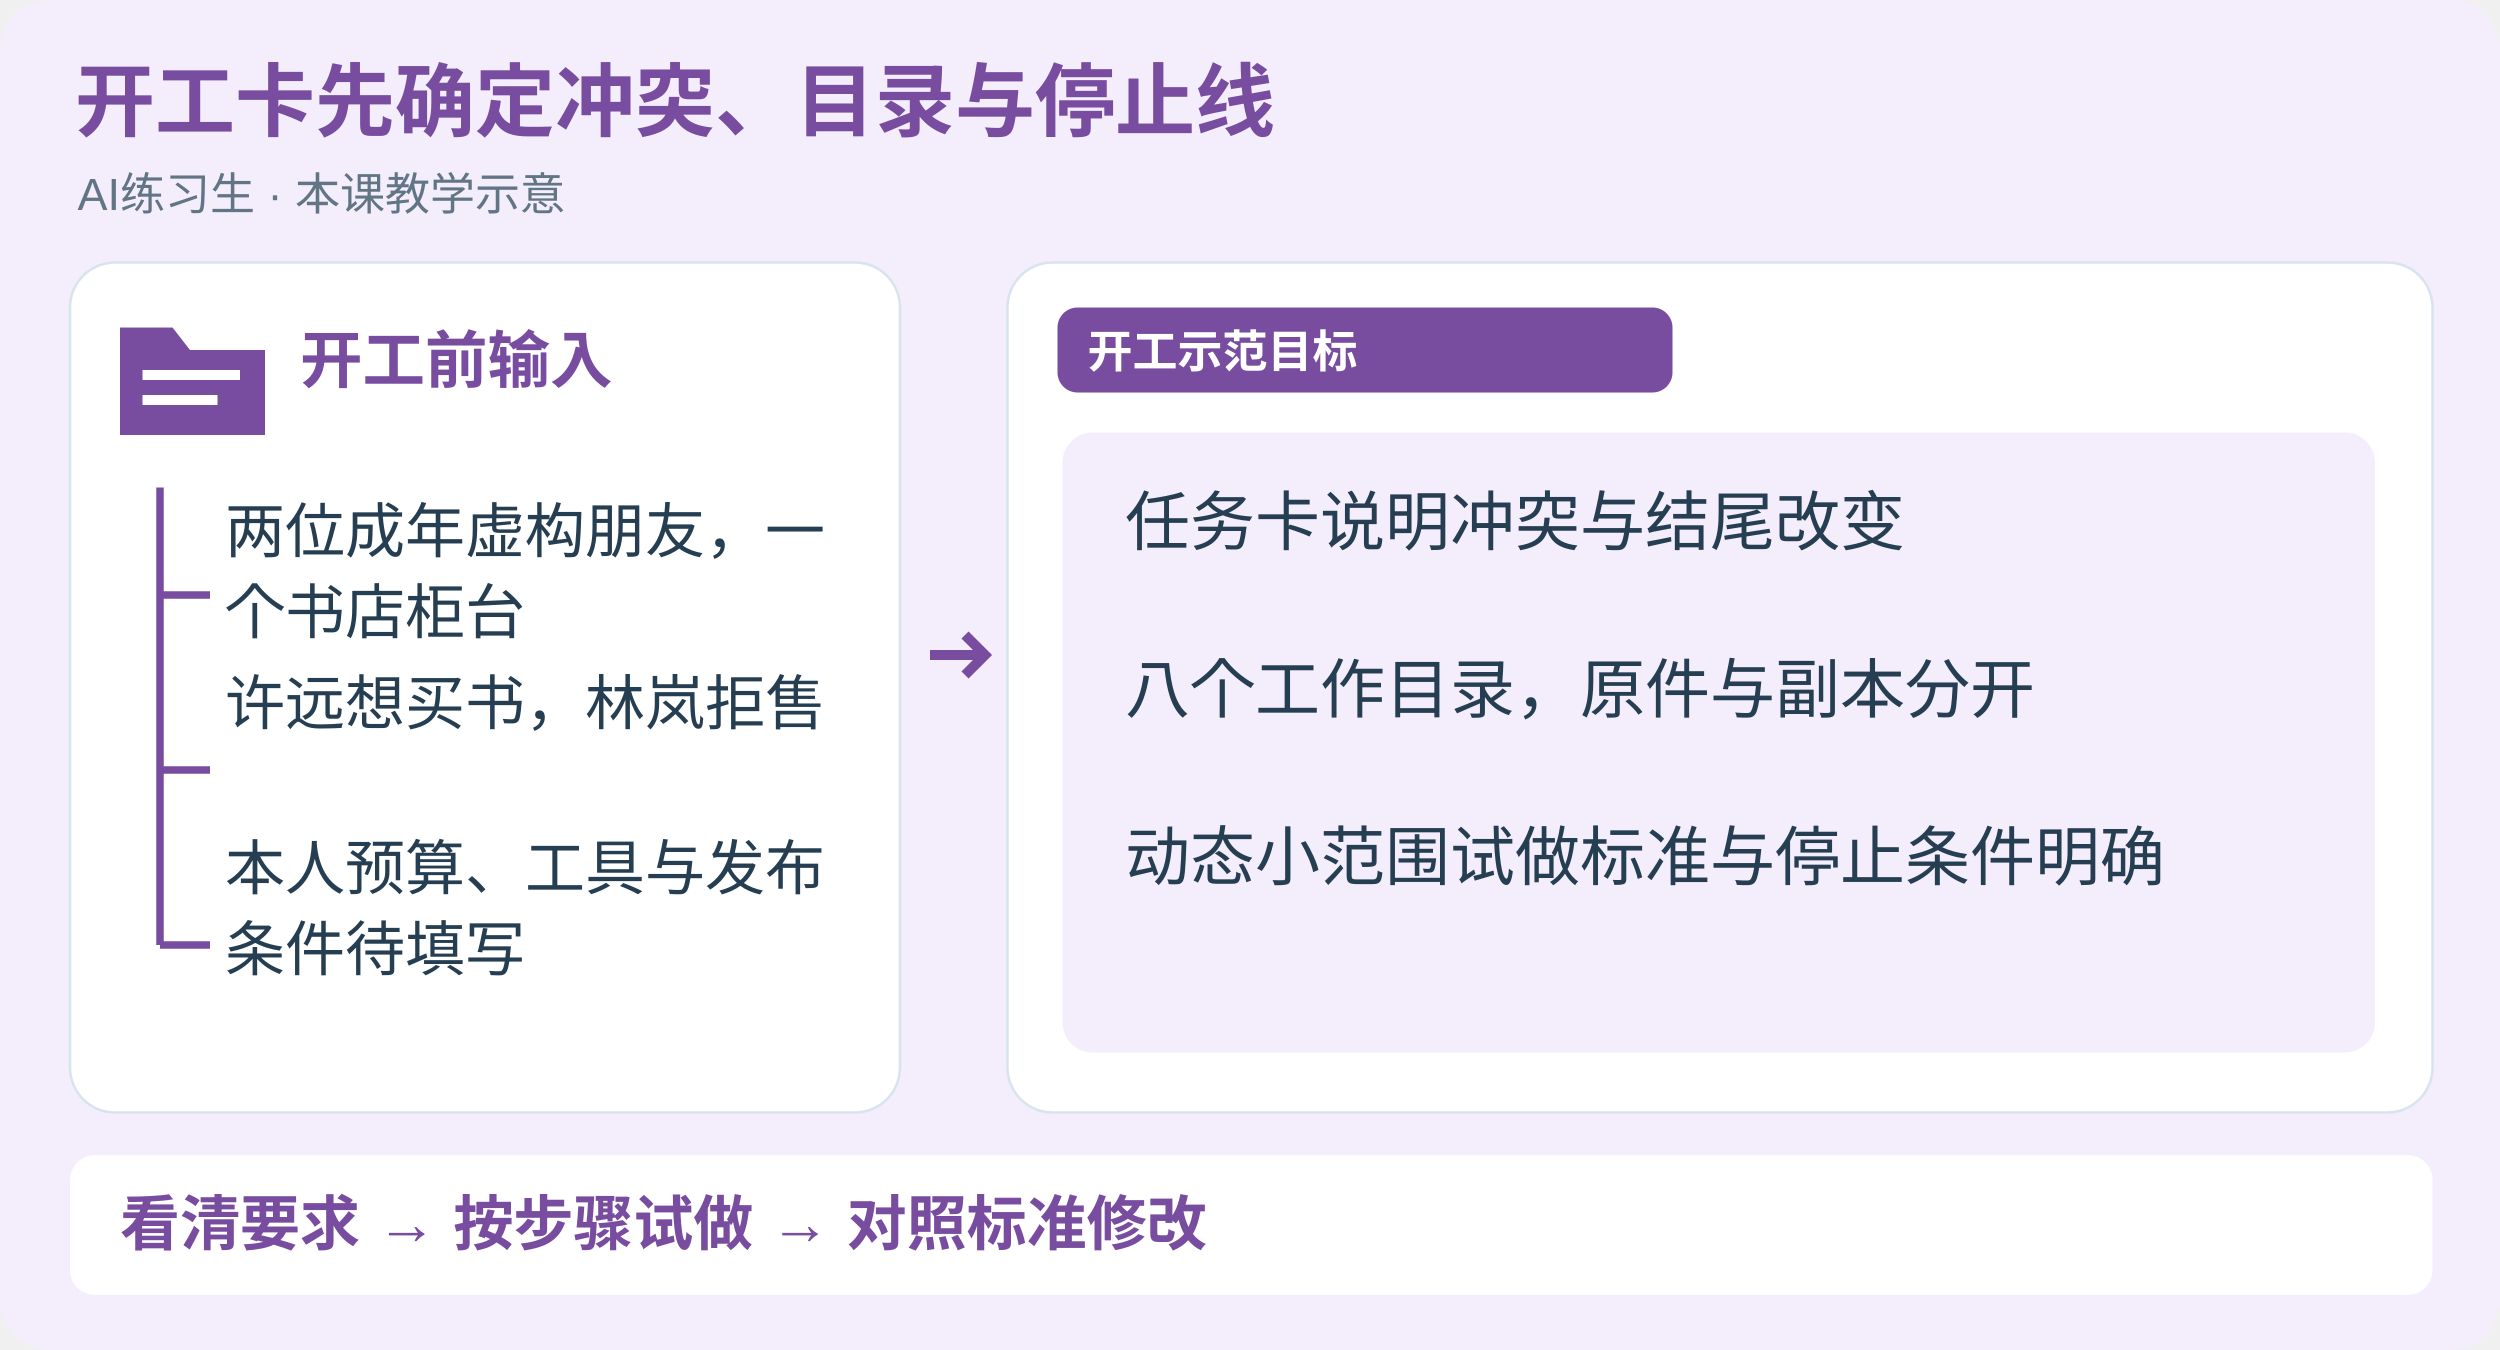
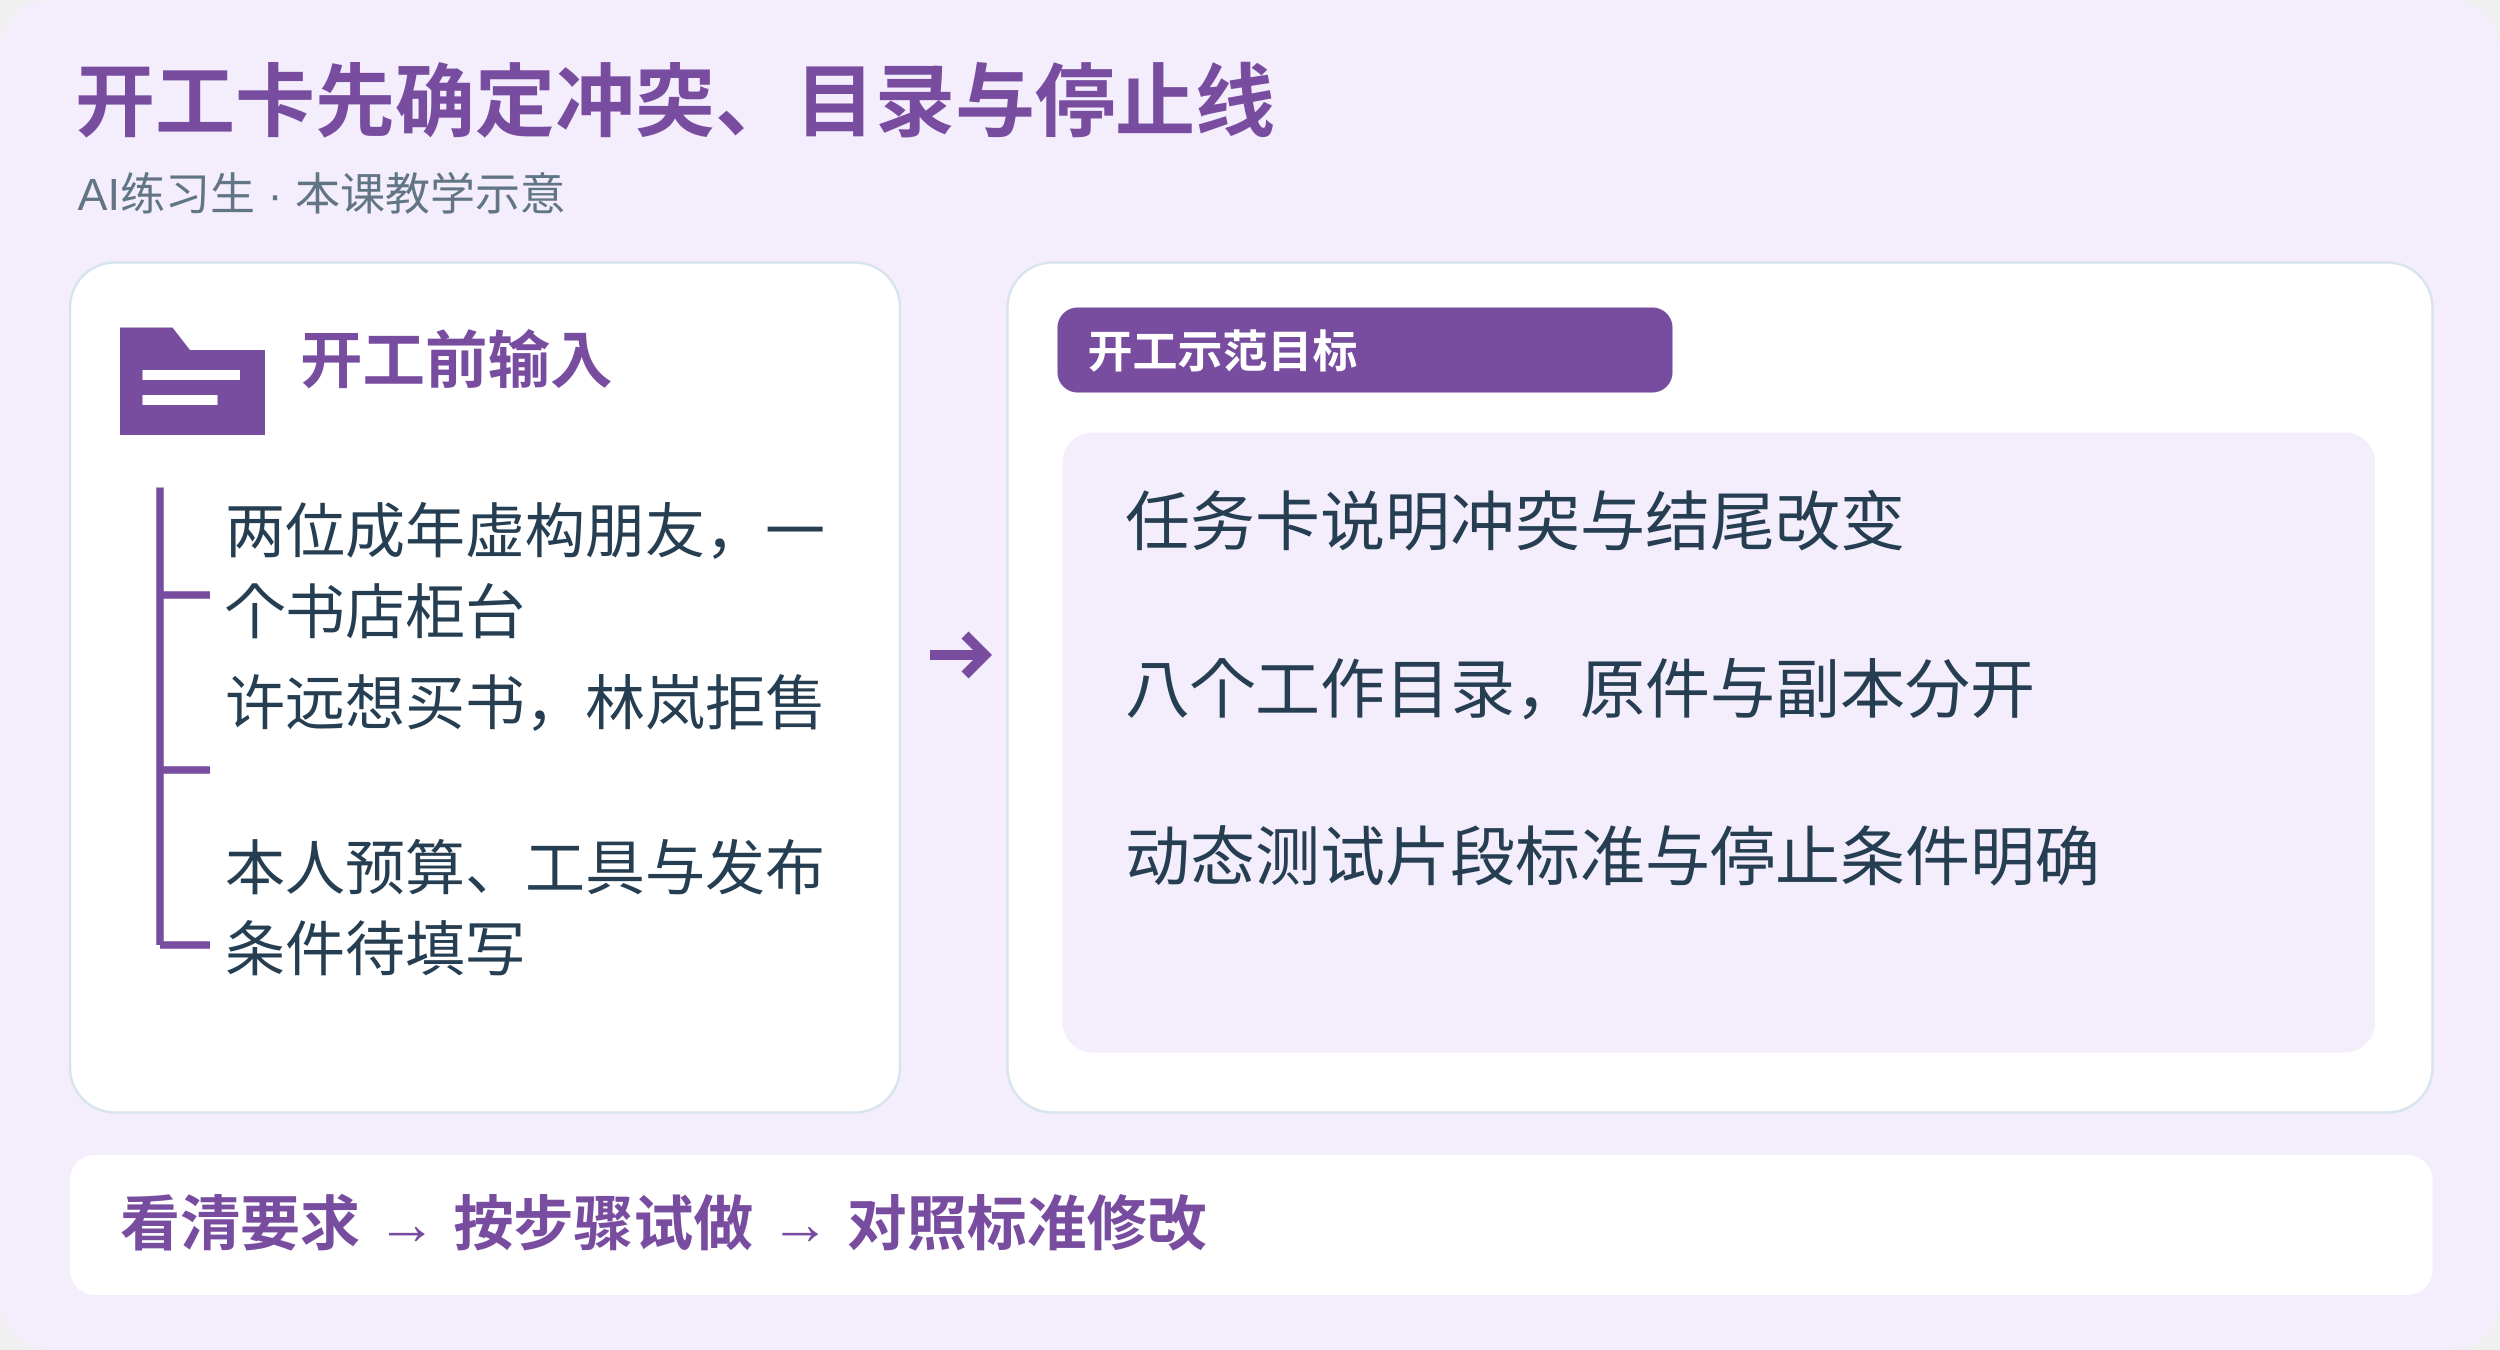
<svg xmlns="http://www.w3.org/2000/svg" width="1000" height="540" viewBox="0 0 1000 540" role="img" aria-labelledby="title desc">
  <style>text{font-family:'PingFang SC','Microsoft YaHei',Arial,sans-serif}</style>
  <rect x="0" y="0" width="1000" height="540" rx="20" fill="#f4edfc" stroke="none" />
  <text x="30" y="52" font-size="32" fill="#784da0" font-weight="750">
    <tspan x="30" dy="0">开工卡先确定冲突、目录与停止线</tspan>
  </text>
  <text x="31" y="84" font-size="18" fill="#617585" font-weight="500">
    <tspan x="31" dy="0">AI练习生 · 本课教学示意</tspan>
  </text>
  <rect x="28" y="105" width="332" height="340" rx="18" fill="#fff" stroke="#d7e4ed" />
  <path d="M48 131h21l7 9h30v34h-58z" fill="#784da0" />
  <path d="M57 150h39m-39 10h30" stroke="white" stroke-width="4" />
  <text x="120" y="153" font-size="25" fill="#784da0" font-weight="700">
    <tspan x="120" dy="0">开工前输入</tspan>
  </text>
  <path d="M64 195v183m0-140h20m-20 70h20m-20 70h20" stroke="#784da0" stroke-width="3" fill="none" />
  <text x="90" y="221" font-size="24" fill="#263e52" font-weight="500">
    <tspan x="90" dy="0">两位成年虚构朋友，一</tspan>
    <tspan x="90" dy="32.4">个书店柜台</tspan>
  </text>
  <text x="90" y="289.8" font-size="24" fill="#263e52" font-weight="500">
    <tspan x="90" dy="0">许远想买书，林岚拒售</tspan>
  </text>
  <text x="90" y="355.8" font-size="24" fill="#263e52" font-weight="500">
    <tspan x="90" dy="0">本人预算、工具与发布</tspan>
    <tspan x="90" dy="32.4">条件待填写</tspan>
  </text>
  <path d="M372 262h22m-8-8l8 8-8 8" stroke="#784da0" stroke-width="4" fill="none" />
  <rect x="403" y="105" width="570" height="340" rx="18" fill="#fff" stroke="#d7e4ed" />
  <rect x="423" y="123" width="246" height="34" rx="8" fill="#784da0" stroke="none" />
  <text x="435" y="147" font-size="18" fill="#fff" font-weight="700">
    <tspan x="435" dy="0">开工示范目标</tspan>
  </text>
  <rect x="425" y="173" width="525" height="248" rx="12" fill="#f4edfc" stroke="none" />
  <text x="450" y="218" font-size="26" fill="#263e52" font-weight="500">
    <tspan x="450" dy="0">任务卡说明冲突与结尾改变</tspan>
  </text>
  <text x="450" y="285" font-size="26" fill="#263e52" font-weight="500">
    <tspan x="450" dy="0">八个工作目录，原件与副本分开</tspan>
  </text>
  <text x="450" y="352" font-size="26" fill="#263e52" font-weight="500">
-     <tspan x="450" dy="0">动态小范围试做标准与停止条件明确</tspan>
+     <tspan x="450" dy="0">动态测试片段标准与停止条件明确</tspan>
  </text>
  <rect x="28" y="462" width="945" height="56" rx="10" fill="#fff" stroke="none" />
  <text x="48" y="498" font-size="24" fill="#784da0" font-weight="650">
    <tspan x="48" dy="0">看清要求 → 按步骤试做 → 对照标准修改</tspan>
  </text>
</svg>
